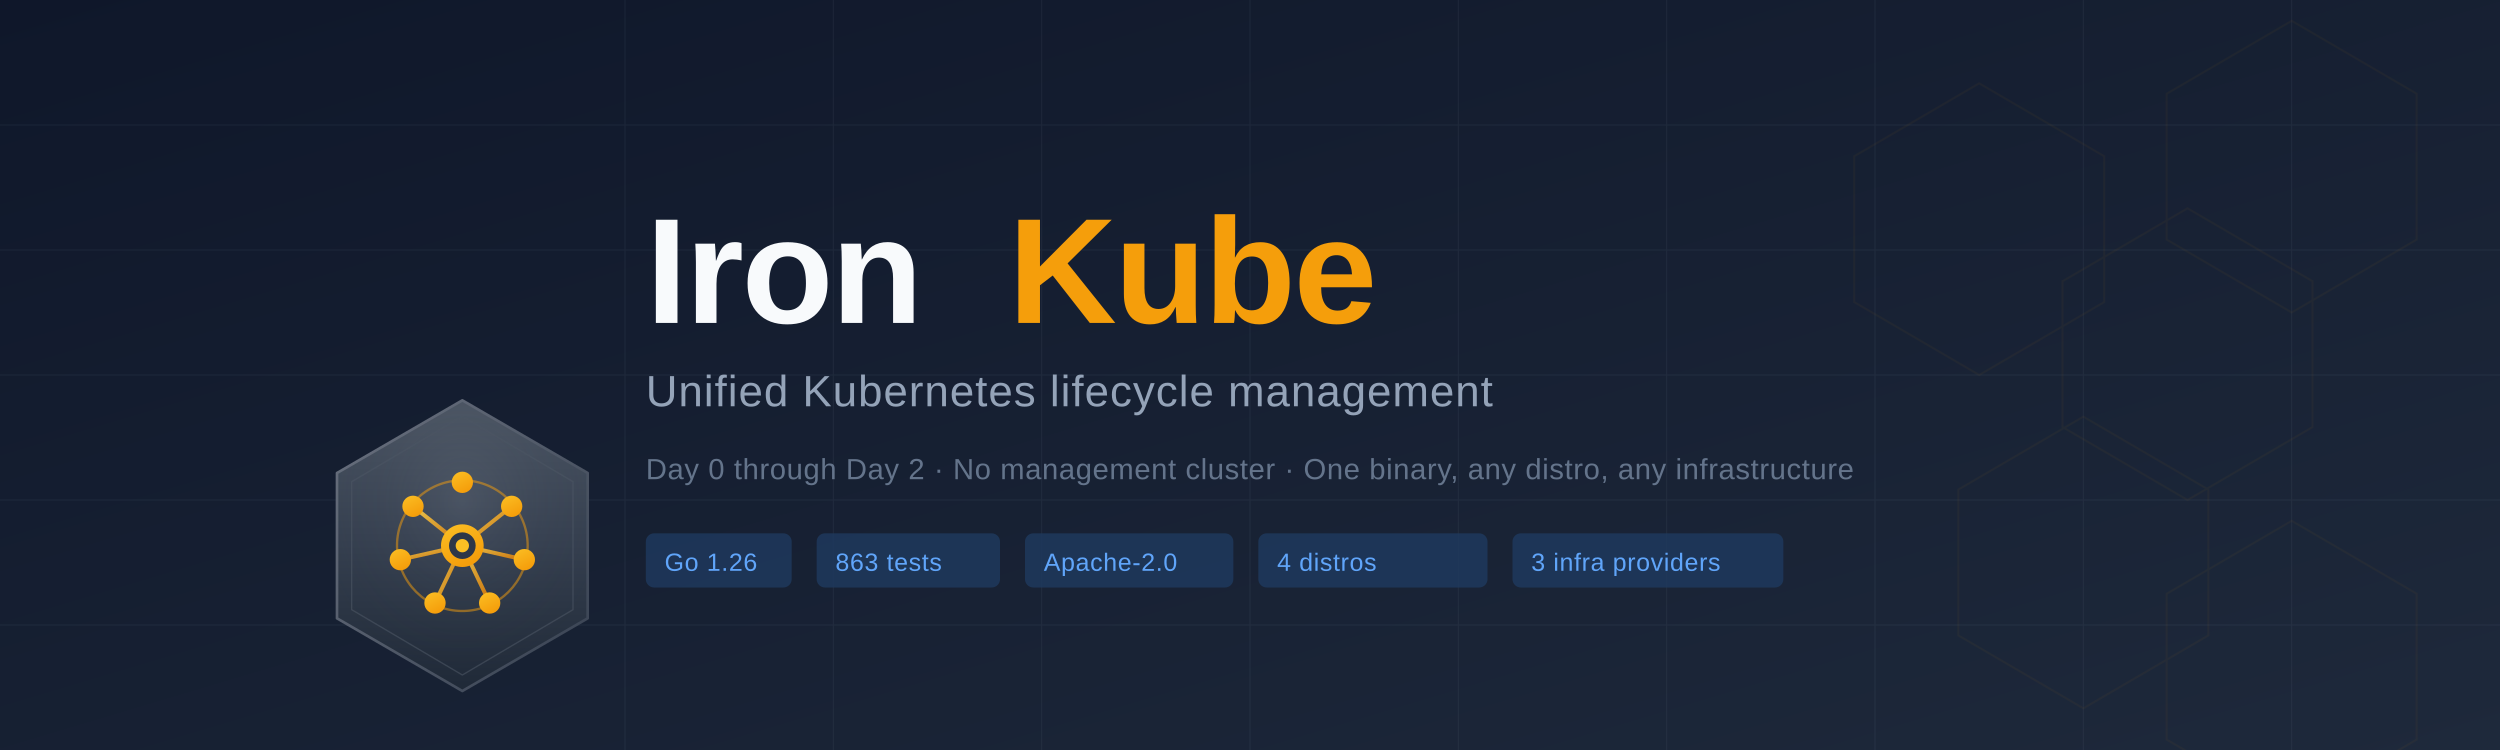
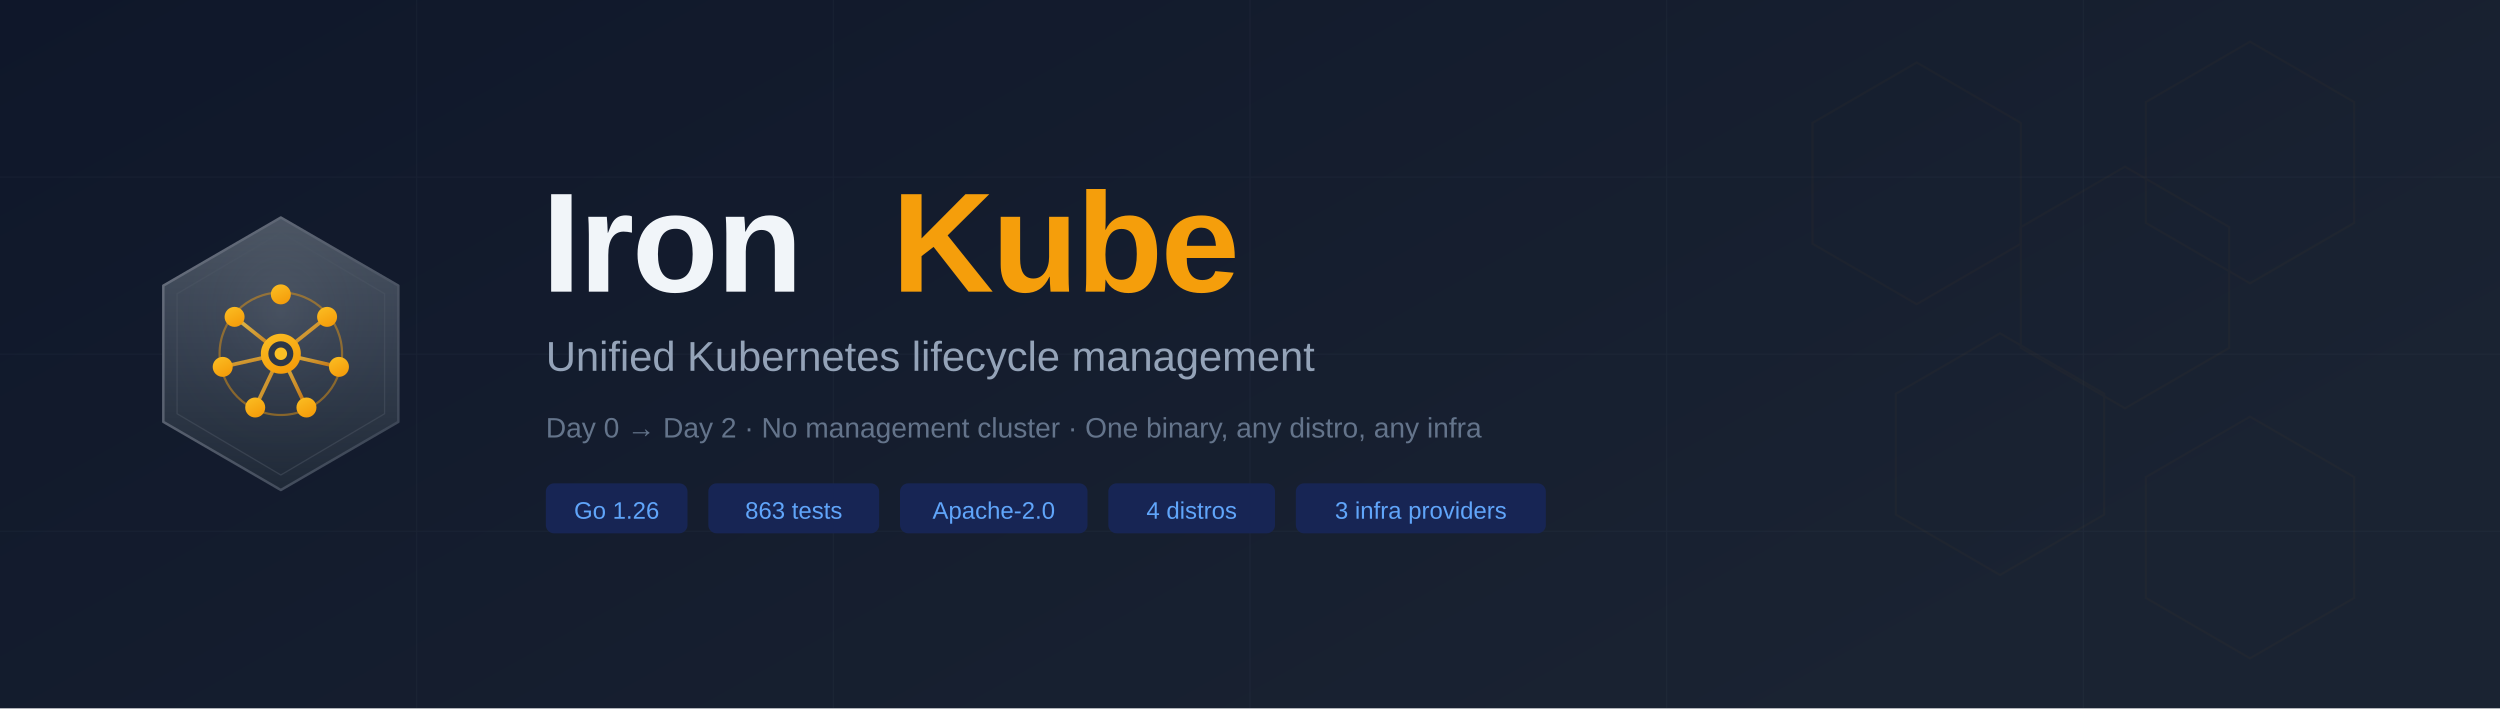
- <svg xmlns="http://www.w3.org/2000/svg" viewBox="0 0 1200 360">
+ <svg xmlns="http://www.w3.org/2000/svg" viewBox="0 0 1200 340">
  <defs>
-     <linearGradient id="bg" x1="0" y1="0" x2="1" y2="1">
+     <linearGradient id="bg" x1="0" y1="0" x2="1" y2="0.5">
      <stop offset="0%" stop-color="#0f172a" />
-       <stop offset="100%" stop-color="#1e293b" />
+       <stop offset="100%" stop-color="#1a2332" />
    </linearGradient>
-     <linearGradient id="iron-b" x1="0" y1="0" x2="0" y2="1">
+     <linearGradient id="ib" x1="0" y1="0" x2="0" y2="1">
      <stop offset="0%" stop-color="#4b5563" />
      <stop offset="45%" stop-color="#374151" />
      <stop offset="100%" stop-color="#1f2937" />
    </linearGradient>
-     <linearGradient id="iron-e" x1="0" y1="0" x2="1" y2="1">
+     <linearGradient id="ie" x1="0" y1="0" x2="1" y2="1">
      <stop offset="0%" stop-color="#6b7280" />
      <stop offset="100%" stop-color="#374151" />
    </linearGradient>
    <linearGradient id="fg" x1="0" y1="0" x2="0.5" y2="1">
      <stop offset="0%" stop-color="#fbbf24" />
      <stop offset="100%" stop-color="#f59e0b" />
    </linearGradient>
-     <linearGradient id="fg-s" x1="0" y1="0" x2="1" y2="1">
+     <linearGradient id="fs" x1="0" y1="0" x2="1" y2="1">
      <stop offset="0%" stop-color="#fcd34d" />
      <stop offset="100%" stop-color="#d97706" />
    </linearGradient>
    <radialGradient id="ig" cx="50%" cy="35%" r="60%">
-       <stop offset="0%" stop-color="#9ca3af" stop-opacity="0.15" />
+       <stop offset="0%" stop-color="#9ca3af" stop-opacity="0.12" />
      <stop offset="100%" stop-color="#1f2937" stop-opacity="0" />
    </radialGradient>
-     <linearGradient id="accent-line" x1="0" y1="0" x2="1" y2="0">
+     <linearGradient id="al" x1="0" y1="0" x2="1" y2="0">
      <stop offset="0%" stop-color="#f59e0b" stop-opacity="0" />
-       <stop offset="50%" stop-color="#f59e0b" stop-opacity="0.6" />
+       <stop offset="50%" stop-color="#f59e0b" stop-opacity="0.5" />
      <stop offset="100%" stop-color="#f59e0b" stop-opacity="0" />
    </linearGradient>
-     <linearGradient id="grid-fade" x1="0" y1="0" x2="1" y2="0">
-       <stop offset="0%" stop-color="#334155" stop-opacity="0" />
-       <stop offset="30%" stop-color="#334155" stop-opacity="0.15" />
-       <stop offset="100%" stop-color="#334155" stop-opacity="0.05" />
-     </linearGradient>
  </defs>
-   <rect width="1200" height="360" fill="url(#bg)" />
-   <g opacity="0.08">
-     <line x1="300" y1="0" x2="300" y2="360" stroke="#94a3b8" stroke-width="0.5" />
-     <line x1="400" y1="0" x2="400" y2="360" stroke="#94a3b8" stroke-width="0.5" />
-     <line x1="500" y1="0" x2="500" y2="360" stroke="#94a3b8" stroke-width="0.5" />
-     <line x1="600" y1="0" x2="600" y2="360" stroke="#94a3b8" stroke-width="0.5" />
-     <line x1="700" y1="0" x2="700" y2="360" stroke="#94a3b8" stroke-width="0.5" />
-     <line x1="800" y1="0" x2="800" y2="360" stroke="#94a3b8" stroke-width="0.5" />
-     <line x1="900" y1="0" x2="900" y2="360" stroke="#94a3b8" stroke-width="0.5" />
-     <line x1="1000" y1="0" x2="1000" y2="360" stroke="#94a3b8" stroke-width="0.5" />
-     <line x1="1100" y1="0" x2="1100" y2="360" stroke="#94a3b8" stroke-width="0.5" />
-     <line x1="0" y1="60" x2="1200" y2="60" stroke="#94a3b8" stroke-width="0.5" />
-     <line x1="0" y1="120" x2="1200" y2="120" stroke="#94a3b8" stroke-width="0.5" />
-     <line x1="0" y1="180" x2="1200" y2="180" stroke="#94a3b8" stroke-width="0.5" />
-     <line x1="0" y1="240" x2="1200" y2="240" stroke="#94a3b8" stroke-width="0.5" />
-     <line x1="0" y1="300" x2="1200" y2="300" stroke="#94a3b8" stroke-width="0.5" />
+   <rect width="1200" height="340" fill="url(#bg)" />
+   <g opacity="0.05">
+     <line x1="200" y1="0" x2="200" y2="340" stroke="#94a3b8" stroke-width="0.5" />
+     <line x1="400" y1="0" x2="400" y2="340" stroke="#94a3b8" stroke-width="0.5" />
+     <line x1="600" y1="0" x2="600" y2="340" stroke="#94a3b8" stroke-width="0.5" />
+     <line x1="800" y1="0" x2="800" y2="340" stroke="#94a3b8" stroke-width="0.5" />
+     <line x1="1000" y1="0" x2="1000" y2="340" stroke="#94a3b8" stroke-width="0.5" />
+     <line x1="0" y1="85" x2="1200" y2="85" stroke="#94a3b8" stroke-width="0.5" />
+     <line x1="0" y1="170" x2="1200" y2="170" stroke="#94a3b8" stroke-width="0.5" />
+     <line x1="0" y1="255" x2="1200" y2="255" stroke="#94a3b8" stroke-width="0.5" />
  </g>
-   <g transform="translate(140, 180) scale(0.32)">
-     <polygon points="256,38 444,147 444,365 256,474 68,365 68,147" fill="url(#iron-b)" stroke="url(#iron-e)" stroke-width="4" stroke-linejoin="round" />
+   <g transform="translate(58,93) scale(0.30)">
+     <polygon points="256,38 444,147 444,365 256,474 68,365 68,147" fill="url(#ib)" stroke="url(#ie)" stroke-width="4" stroke-linejoin="round" />
    <polygon points="256,38 444,147 444,365 256,474 68,365 68,147" fill="url(#ig)" />
-     <polygon points="256,62 422,160 422,352 256,450 90,352 90,160" fill="none" stroke="#4b5563" stroke-width="2" stroke-linejoin="round" opacity="0.6" />
-     <g stroke="url(#fg-s)" stroke-width="6" stroke-linecap="round" opacity="0.9">
+     <polygon points="256,62 422,160 422,352 256,450 90,352 90,160" fill="none" stroke="#4b5563" stroke-width="2" stroke-linejoin="round" opacity="0.5" />
+     <g stroke="url(#fs)" stroke-width="6" stroke-linecap="round" opacity="0.85">
      <line x1="256" y1="256" x2="256" y2="161" />
      <line x1="256" y1="256" x2="330" y2="197" />
      <line x1="256" y1="256" x2="349" y2="277" />
      <line x1="256" y1="256" x2="297" y2="342" />
      <line x1="256" y1="256" x2="215" y2="342" />
      <line x1="256" y1="256" x2="163" y2="277" />
      <line x1="256" y1="256" x2="182" y2="197" />
    </g>
-     <circle cx="256" cy="256" r="98" fill="none" stroke="#f59e0b" stroke-width="3.5" opacity="0.5" />
+     <circle cx="256" cy="256" r="98" fill="none" stroke="#f59e0b" stroke-width="3.5" opacity="0.45" />
    <g fill="url(#fg)">
      <circle cx="256" cy="161" r="16" />
      <circle cx="330" cy="197" r="16" />
      <circle cx="349" cy="277" r="16" />
      <circle cx="297" cy="342" r="16" />
      <circle cx="215" cy="342" r="16" />
      <circle cx="163" cy="277" r="16" />
      <circle cx="182" cy="197" r="16" />
    </g>
    <circle cx="256" cy="256" r="32" fill="url(#fg)" />
    <circle cx="256" cy="256" r="20" fill="#2d3748" />
    <circle cx="256" cy="256" r="10" fill="#fbbf24" />
  </g>
-   <text x="310" y="155" font-family="'Segoe UI', Arial, Helvetica, sans-serif" font-size="72" font-weight="bold" fill="#f8fafc" letter-spacing="-1">Iron</text>
-   <text x="484" y="155" font-family="'Segoe UI', Arial, Helvetica, sans-serif" font-size="72" font-weight="bold" fill="#f59e0b" letter-spacing="-1">Kube</text>
-   <text x="310" y="195" font-family="'Segoe UI', Arial, Helvetica, sans-serif" font-size="21" fill="#94a3b8" letter-spacing="0.5">Unified Kubernetes lifecycle management</text>
-   <text x="310" y="230" font-family="'Segoe UI', Arial, Helvetica, sans-serif" font-size="14" fill="#64748b" letter-spacing="0.3">Day 0 through Day 2  ·  No management cluster  ·  One binary, any distro, any infrastructure</text>
-   <rect x="310" y="256" width="70" height="26" rx="4" fill="#1e3a5f" opacity="0.8" />
-   <text x="319" y="274" font-family="'Segoe UI', Arial, Helvetica, sans-serif" font-size="12" fill="#60a5fa" letter-spacing="0.3">Go 1.26</text>
-   <rect x="392" y="256" width="88" height="26" rx="4" fill="#1e3a5f" opacity="0.8" />
-   <text x="401" y="274" font-family="'Segoe UI', Arial, Helvetica, sans-serif" font-size="12" fill="#60a5fa" letter-spacing="0.3">863 tests</text>
-   <rect x="492" y="256" width="100" height="26" rx="4" fill="#1e3a5f" opacity="0.8" />
-   <text x="501" y="274" font-family="'Segoe UI', Arial, Helvetica, sans-serif" font-size="12" fill="#60a5fa" letter-spacing="0.3">Apache-2.0</text>
-   <rect x="604" y="256" width="110" height="26" rx="4" fill="#1e3a5f" opacity="0.8" />
-   <text x="613" y="274" font-family="'Segoe UI', Arial, Helvetica, sans-serif" font-size="12" fill="#60a5fa" letter-spacing="0.3">4 distros</text>
-   <rect x="726" y="256" width="130" height="26" rx="4" fill="#1e3a5f" opacity="0.8" />
-   <text x="735" y="274" font-family="'Segoe UI', Arial, Helvetica, sans-serif" font-size="12" fill="#60a5fa" letter-spacing="0.3">3 infra providers</text>
-   <line x1="0" y1="358" x2="1200" y2="358" stroke="url(#accent-line)" stroke-width="2" />
-   <g opacity="0.04">
-     <polygon points="950,40 1010,75 1010,145 950,180 890,145 890,75" fill="none" stroke="#f59e0b" stroke-width="1" />
-     <polygon points="1050,100 1110,135 1110,205 1050,240 990,205 990,135" fill="none" stroke="#f59e0b" stroke-width="1" />
-     <polygon points="1000,200 1060,235 1060,305 1000,340 940,305 940,235" fill="none" stroke="#f59e0b" stroke-width="1" />
-     <polygon points="1100,10 1160,45 1160,115 1100,150 1040,115 1040,45" fill="none" stroke="#f59e0b" stroke-width="1" />
-     <polygon points="1100,250 1160,285 1160,355 1100,390 1040,355 1040,285" fill="none" stroke="#f59e0b" stroke-width="1" />
+   <text x="260" y="140" font-family="'Segoe UI',Arial,Helvetica,sans-serif" font-size="68" font-weight="bold" fill="#f1f5f9" letter-spacing="-1">Iron</text>
+   <text x="428" y="140" font-family="'Segoe UI',Arial,Helvetica,sans-serif" font-size="68" font-weight="bold" fill="#f59e0b" letter-spacing="-1">Kube</text>
+   <text x="262" y="178" font-family="'Segoe UI',Arial,Helvetica,sans-serif" font-size="20" fill="#94a3b8">Unified Kubernetes lifecycle management</text>
+   <text x="262" y="210" font-family="'Segoe UI',Arial,Helvetica,sans-serif" font-size="13.5" fill="#64748b">Day 0 → Day 2  ·  No management cluster  ·  One binary, any distro, any infra</text>
+   <g font-family="'Segoe UI',Arial,Helvetica,sans-serif" font-size="11.5">
+     <rect x="262" y="232" width="68" height="24" rx="4" fill="#172554" />
+     <text x="296" y="249" fill="#60a5fa" text-anchor="middle">Go 1.26</text>
+     <rect x="340" y="232" width="82" height="24" rx="4" fill="#172554" />
+     <text x="381" y="249" fill="#60a5fa" text-anchor="middle">863 tests</text>
+     <rect x="432" y="232" width="90" height="24" rx="4" fill="#172554" />
+     <text x="477" y="249" fill="#60a5fa" text-anchor="middle">Apache-2.0</text>
+     <rect x="532" y="232" width="80" height="24" rx="4" fill="#172554" />
+     <text x="572" y="249" fill="#60a5fa" text-anchor="middle">4 distros</text>
+     <rect x="622" y="232" width="120" height="24" rx="4" fill="#172554" />
+     <text x="682" y="249" fill="#60a5fa" text-anchor="middle">3 infra providers</text>
  </g>
+   <g opacity="0.03">
+     <polygon points="920,30 970,59 970,117 920,146 870,117 870,59" fill="none" stroke="#f59e0b" stroke-width="1" />
+     <polygon points="1020,80 1070,109 1070,167 1020,196 970,167 970,109" fill="none" stroke="#f59e0b" stroke-width="1" />
+     <polygon points="960,160 1010,189 1010,247 960,276 910,247 910,189" fill="none" stroke="#f59e0b" stroke-width="1" />
+     <polygon points="1080,20 1130,49 1130,107 1080,136 1030,107 1030,49" fill="none" stroke="#f59e0b" stroke-width="1" />
+     <polygon points="1080,200 1130,229 1130,287 1080,316 1030,287 1030,229" fill="none" stroke="#f59e0b" stroke-width="1" />
+   </g>
+   <line x1="0" y1="338" x2="1200" y2="338" stroke="url(#al)" stroke-width="2" />
</svg>
